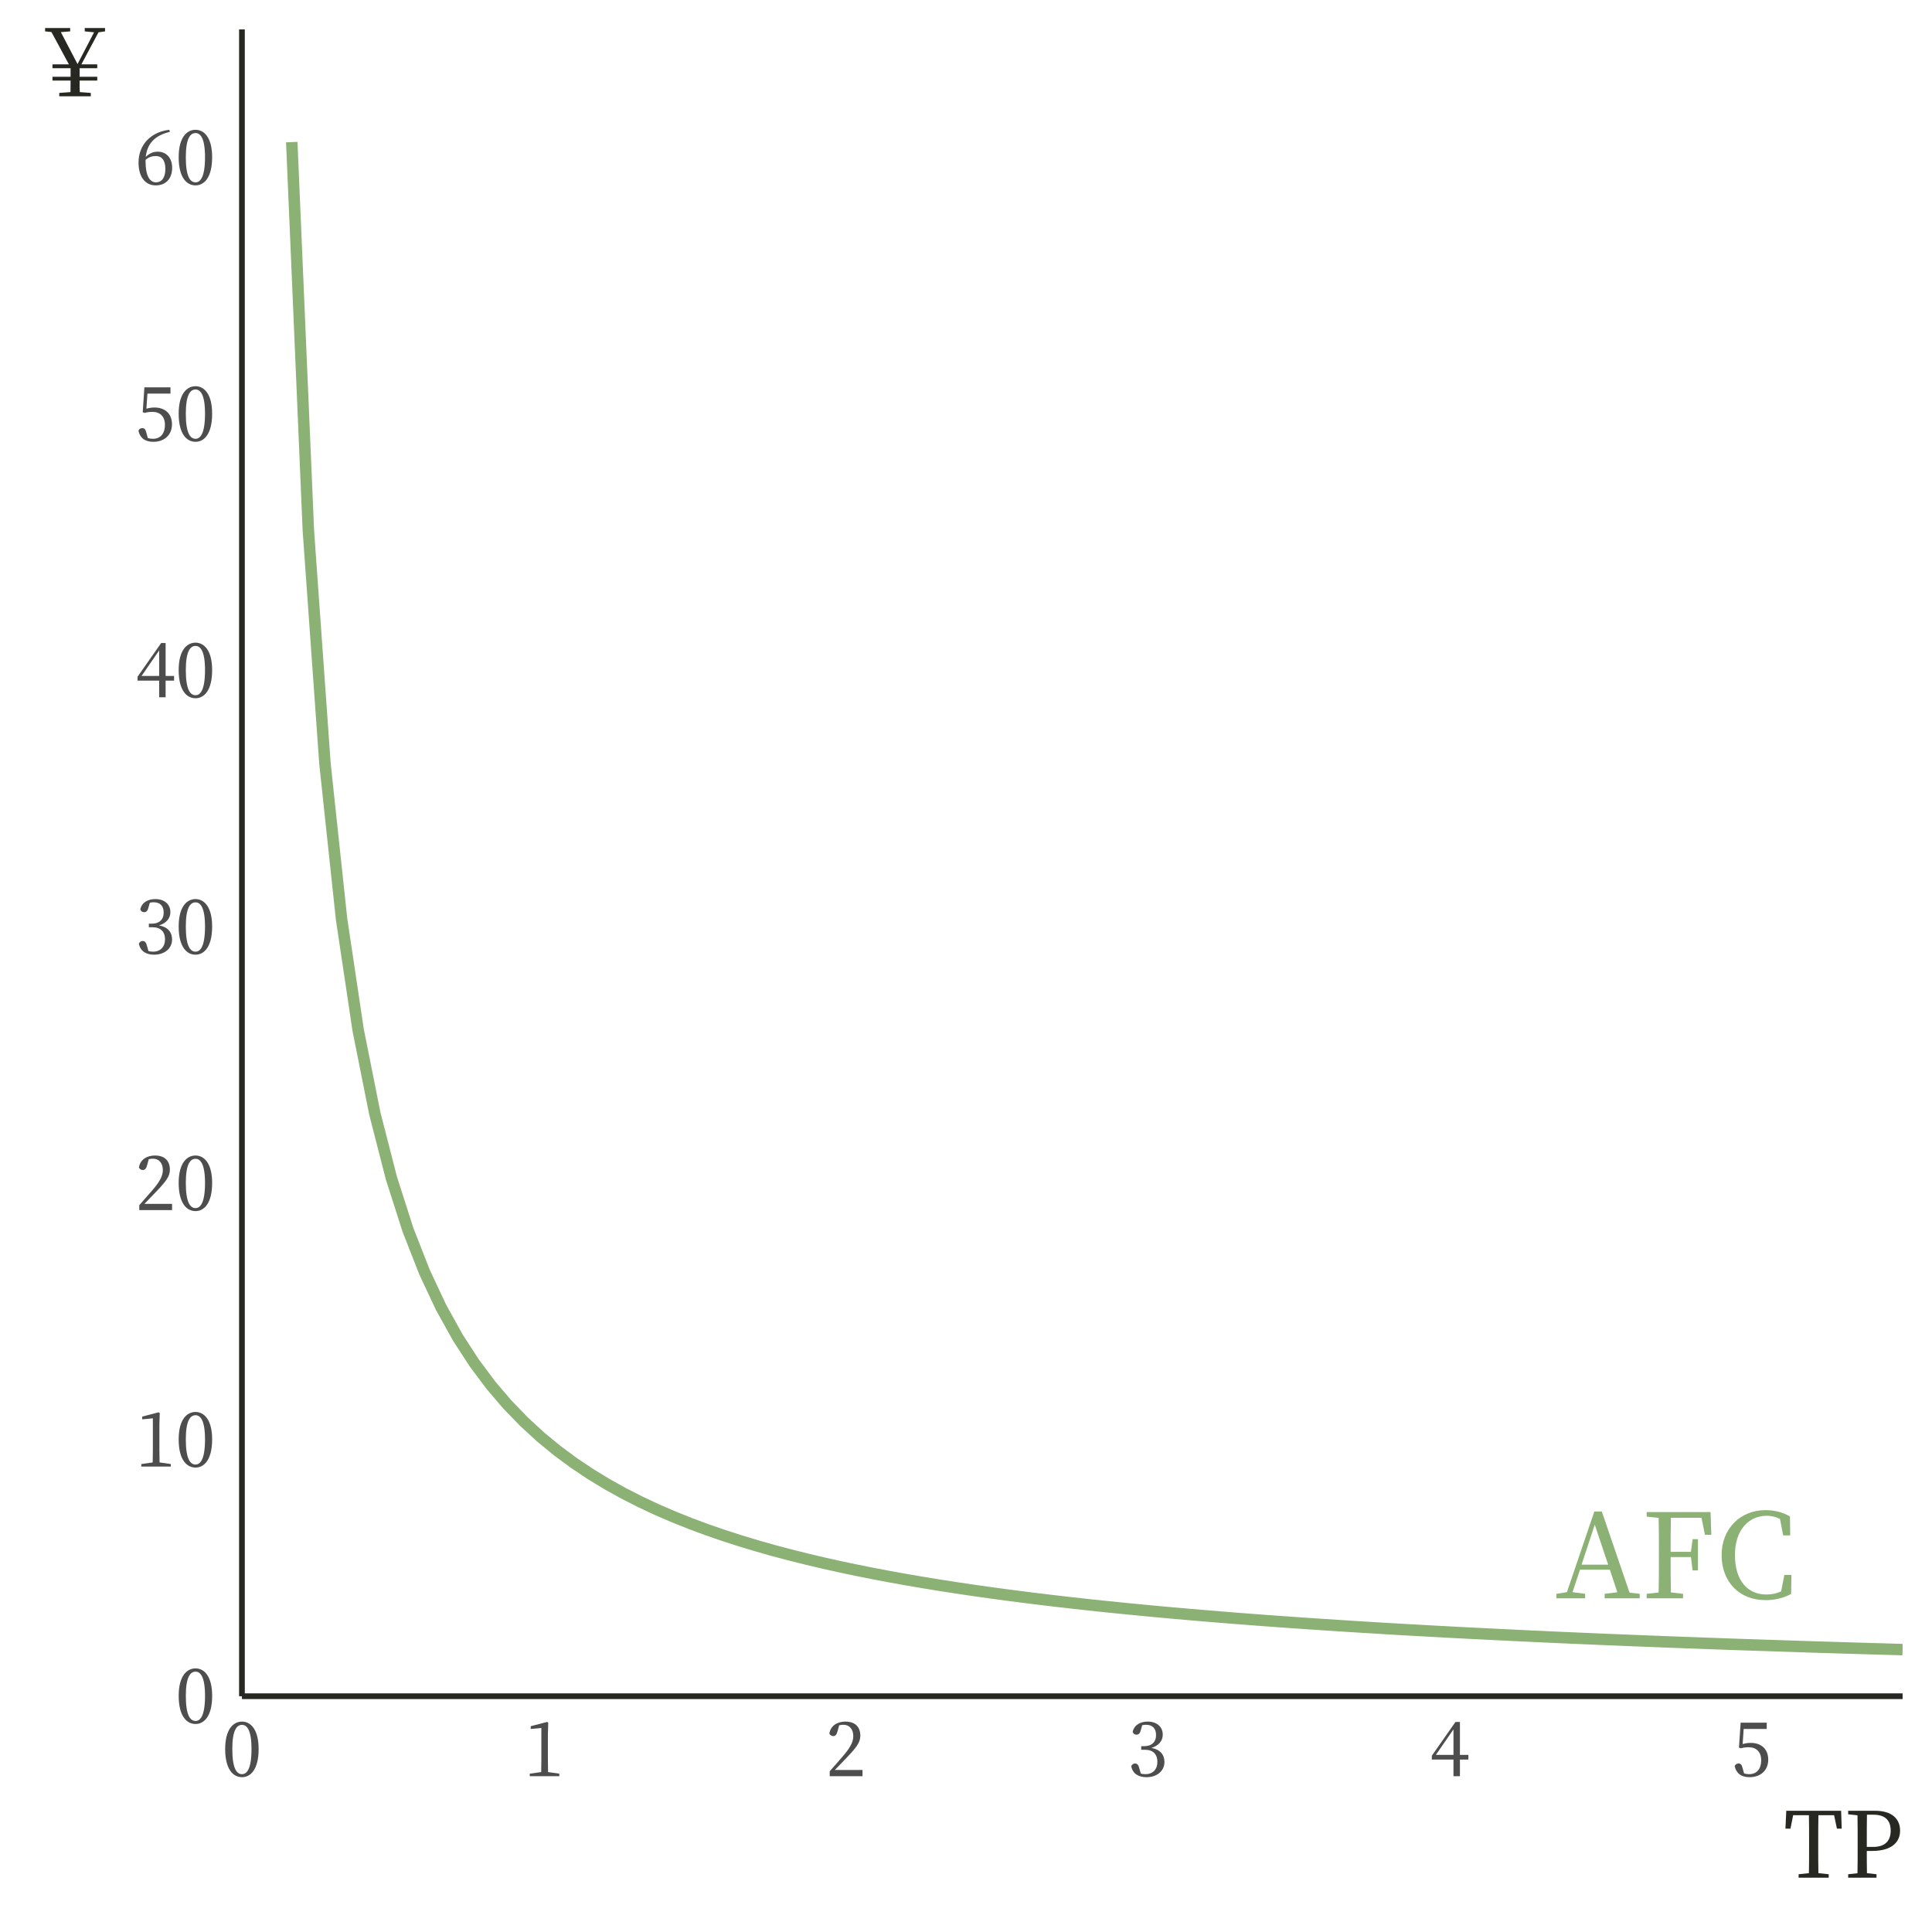
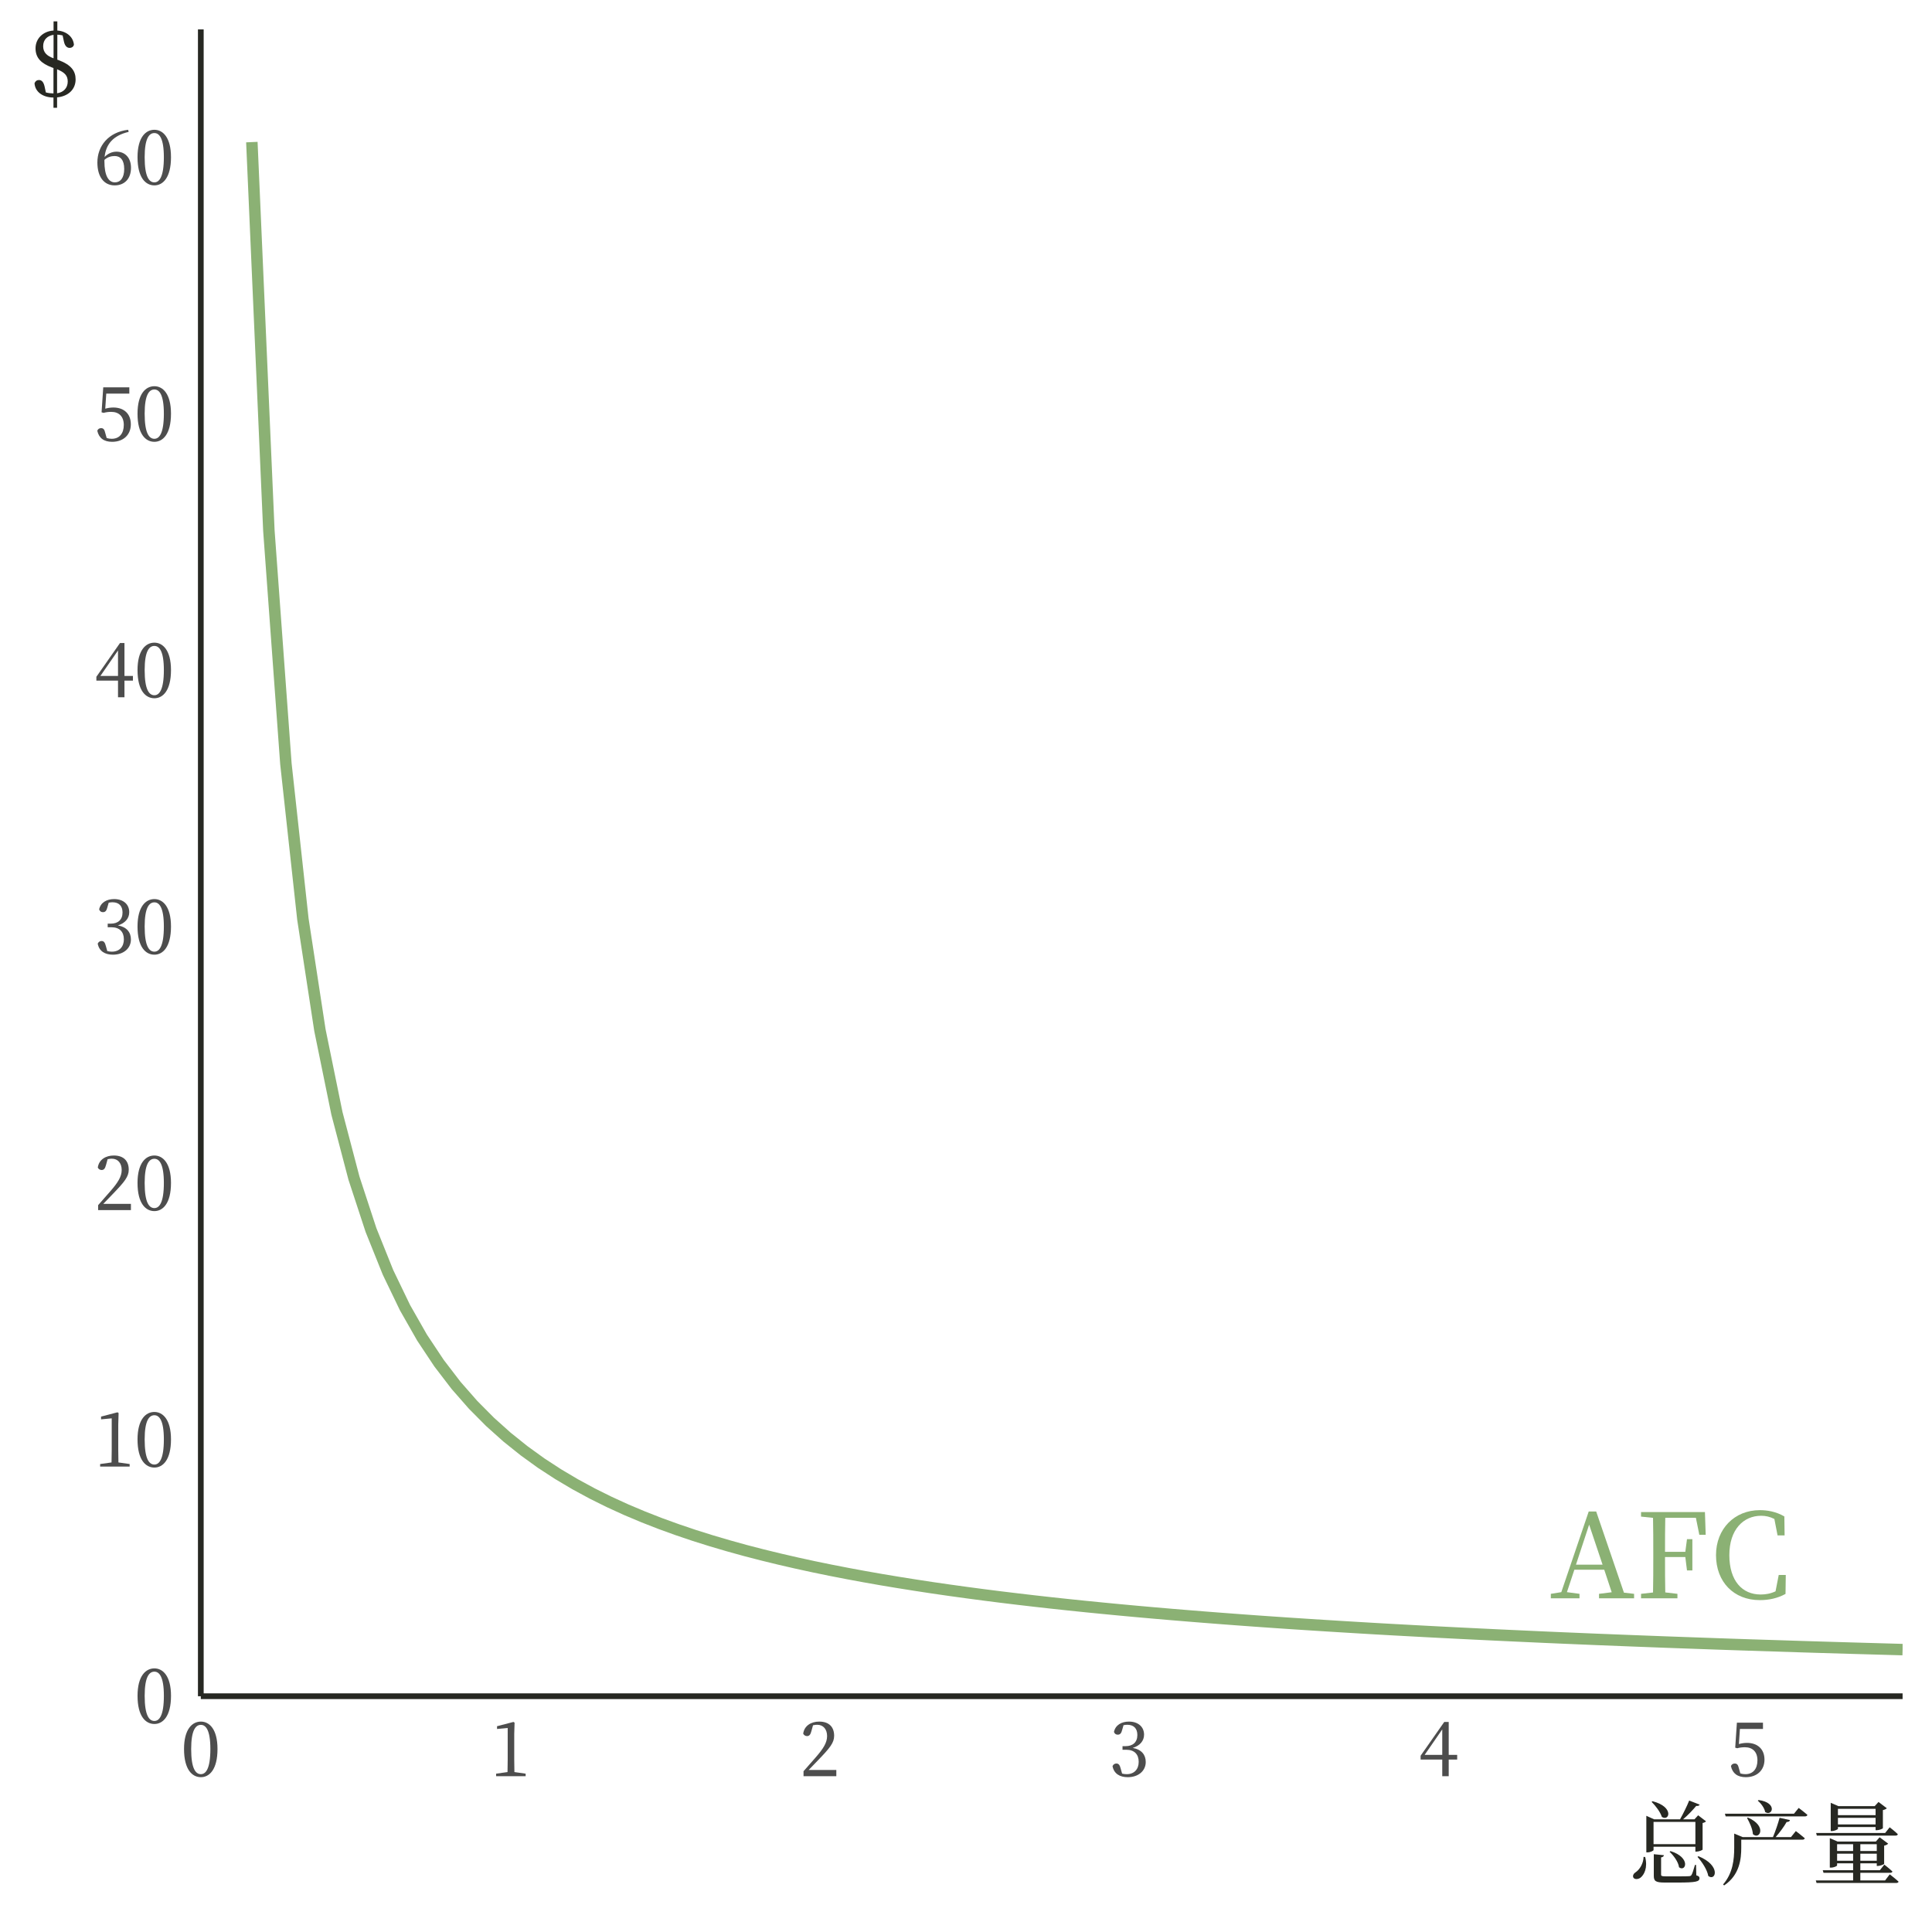
<svg xmlns="http://www.w3.org/2000/svg" xmlns:xlink="http://www.w3.org/1999/xlink" width="360pt" height="360pt" viewBox="0 0 360 360" version="1.1">
  <defs>
    <g>
      <symbol overflow="visible" id="glyph0-0">
        <path style="stroke:none;" d="M 2.188 2.625 L 19.719 2.625 L 19.719 -19.281 L 2.188 -19.281 Z M 10.953 -9.219 L 3.984 -18.188 L 17.922 -18.188 Z M 11.656 -8.328 L 18.625 -17.281 L 18.625 0.641 Z M 3.984 1.531 L 10.953 -7.422 L 17.922 1.531 Z M 3.281 -17.281 L 10.25 -8.328 L 3.281 0.641 Z M 3.281 -17.281 " />
      </symbol>
      <symbol overflow="visible" id="glyph0-1">
        <path style="stroke:none;" d="M 4.859 -6.266 L 7.312 -13.719 L 9.812 -6.266 Z M 13.797 -1.047 L 8.625 -16.172 L 7.234 -16.172 L 2.125 -1.141 L 0.172 -0.828 L 0.172 0 L 5.516 0 L 5.516 -0.828 L 3.172 -1.141 L 4.562 -5.328 L 10.125 -5.328 L 11.516 -1.125 L 9.156 -0.828 L 9.156 0 L 15.688 0 L 15.688 -0.828 Z M 13.797 -1.047 " />
      </symbol>
      <symbol overflow="visible" id="glyph0-2">
        <path style="stroke:none;" d="M 11.297 -15 L 11.938 -11.828 L 13.125 -11.828 L 12.984 -16.062 L 1.078 -16.062 L 1.078 -15.219 L 3.312 -14.984 C 3.359 -12.875 3.359 -10.75 3.359 -8.609 L 3.359 -7.422 C 3.359 -5.281 3.359 -3.172 3.312 -1.078 L 1.078 -0.828 L 1.078 0 L 7.859 0 L 7.859 -0.828 L 5.594 -1.094 C 5.547 -3.203 5.547 -5.344 5.547 -7.688 L 9.328 -7.688 L 9.641 -5.188 L 10.641 -5.188 L 10.641 -11.016 L 9.641 -11.016 L 9.328 -8.656 L 5.547 -8.656 C 5.547 -10.828 5.547 -12.922 5.594 -15 Z M 11.297 -15 " />
      </symbol>
      <symbol overflow="visible" id="glyph0-3">
        <path style="stroke:none;" d="M 12.844 -4.344 L 12.25 -1.297 C 11.328 -0.859 10.391 -0.703 9.484 -0.703 C 6.047 -0.703 3.641 -3.234 3.641 -8.047 C 3.641 -12.812 6.266 -15.375 9.578 -15.375 C 10.391 -15.375 11.188 -15.203 12.031 -14.781 L 12.625 -11.719 L 13.938 -11.719 L 13.891 -15.25 C 12.312 -16.172 10.688 -16.422 9.312 -16.422 C 4.625 -16.422 1.156 -12.953 1.156 -8.047 C 1.156 -3.047 4.469 0.344 9.312 0.344 C 11.016 0.344 12.625 0 14.109 -0.812 L 14.156 -4.344 Z M 12.844 -4.344 " />
      </symbol>
      <symbol overflow="visible" id="glyph1-0">
        <path style="stroke:none;" d="M 1.359 1.625 L 12.234 1.625 L 12.234 -11.969 L 1.359 -11.969 Z M 6.797 -5.719 L 2.469 -11.281 L 11.125 -11.281 Z M 7.234 -5.172 L 11.547 -10.719 L 11.547 0.391 Z M 2.469 0.953 L 6.797 -4.609 L 11.125 0.953 Z M 2.031 -10.719 L 6.359 -5.172 L 2.031 0.391 Z M 2.031 -10.719 " />
      </symbol>
      <symbol overflow="visible" id="glyph1-1">
        <path style="stroke:none;" d="M 1.938 -5.062 C 1.938 -8.625 2.797 -9.562 3.75 -9.562 C 4.656 -9.562 5.516 -8.625 5.516 -5.062 C 5.516 -1.359 4.656 -0.375 3.75 -0.375 C 2.797 -0.375 1.938 -1.344 1.938 -5.062 Z M 3.75 -10.172 C 2.141 -10.172 0.609 -8.781 0.609 -5.062 C 0.609 -1.203 2.141 0.188 3.75 0.188 C 5.312 0.188 6.844 -1.203 6.844 -5.062 C 6.844 -8.781 5.312 -10.172 3.75 -10.172 Z M 3.75 -10.172 " />
      </symbol>
      <symbol overflow="visible" id="glyph1-2">
        <path style="stroke:none;" d="M 4.516 -0.766 C 4.5 -1.547 4.484 -2.359 4.484 -3.141 L 4.484 -7.812 L 4.547 -9.969 L 4.344 -10.109 L 1.281 -9.312 L 1.281 -8.797 L 3.266 -8.984 L 3.266 -3.141 C 3.266 -2.359 3.25 -1.547 3.234 -0.766 L 1.109 -0.469 L 1.109 0 L 6.609 0 L 6.609 -0.469 Z M 4.516 -0.766 " />
      </symbol>
      <symbol overflow="visible" id="glyph1-3">
        <path style="stroke:none;" d="M 1.688 -1.156 C 2.375 -1.859 3.047 -2.562 3.438 -2.969 C 5.672 -5.281 6.438 -6.234 6.438 -7.531 C 6.438 -9.078 5.578 -10.172 3.656 -10.172 C 2.172 -10.172 0.875 -9.422 0.672 -7.922 C 0.812 -7.641 1.078 -7.469 1.391 -7.469 C 1.766 -7.469 2.031 -7.703 2.203 -8.406 L 2.5 -9.484 C 2.812 -9.562 3.078 -9.578 3.297 -9.578 C 4.422 -9.578 5.125 -8.734 5.125 -7.469 C 5.125 -6.266 4.438 -5.141 2.984 -3.484 C 2.344 -2.734 1.547 -1.828 0.734 -0.922 L 0.734 0 L 6.844 0 L 6.844 -1.156 Z M 1.688 -1.156 " />
      </symbol>
      <symbol overflow="visible" id="glyph1-4">
        <path style="stroke:none;" d="M 2.703 -9.5 C 2.984 -9.562 3.219 -9.578 3.422 -9.578 C 4.594 -9.578 5.281 -8.906 5.281 -7.672 C 5.281 -6.328 4.438 -5.594 3.094 -5.594 L 2.516 -5.594 L 2.516 -4.922 L 3.219 -4.922 C 4.75 -4.922 5.531 -4.047 5.531 -2.672 C 5.531 -1.312 4.719 -0.375 3.297 -0.375 C 3.016 -0.375 2.734 -0.406 2.438 -0.484 L 2.188 -1.375 C 2.016 -2.047 1.828 -2.359 1.375 -2.359 C 1.062 -2.359 0.812 -2.203 0.656 -1.875 C 0.922 -0.438 2.031 0.188 3.5 0.188 C 5.484 0.188 6.844 -1 6.844 -2.641 C 6.844 -3.969 6.078 -4.969 4.422 -5.266 C 5.781 -5.688 6.531 -6.594 6.531 -7.734 C 6.531 -9.188 5.438 -10.172 3.719 -10.172 C 2.344 -10.172 1.203 -9.547 0.922 -8.25 C 1.062 -7.875 1.312 -7.734 1.625 -7.734 C 2.094 -7.734 2.297 -8.016 2.453 -8.625 Z M 2.703 -9.5 " />
      </symbol>
      <symbol overflow="visible" id="glyph1-5">
        <path style="stroke:none;" d="M 1.156 -3.969 L 4.438 -8.719 L 4.438 -3.969 Z M 7.219 -3.969 L 5.641 -3.969 L 5.641 -10.109 L 4.812 -10.109 L 0.406 -3.812 L 0.406 -3.094 L 4.438 -3.094 L 4.438 0 L 5.641 0 L 5.641 -3.094 L 7.219 -3.094 Z M 7.219 -3.969 " />
      </symbol>
      <symbol overflow="visible" id="glyph1-6">
        <path style="stroke:none;" d="M 2.25 -8.797 L 6.547 -8.797 L 6.547 -9.969 L 1.688 -9.969 L 1.375 -5.312 L 1.75 -5.203 C 2.234 -5.344 2.719 -5.391 3.188 -5.391 C 4.609 -5.391 5.516 -4.531 5.516 -2.953 C 5.516 -1.391 4.719 -0.375 3.266 -0.375 C 2.938 -0.375 2.641 -0.422 2.328 -0.516 L 2.078 -1.406 C 1.906 -2.141 1.719 -2.359 1.281 -2.359 C 0.953 -2.359 0.688 -2.188 0.578 -1.875 C 0.875 -0.5 1.828 0.188 3.344 0.188 C 5.453 0.188 6.828 -1.125 6.828 -3.078 C 6.828 -5.078 5.5 -6.203 3.578 -6.203 C 3.031 -6.203 2.562 -6.125 2.062 -5.984 Z M 2.25 -8.797 " />
      </symbol>
      <symbol overflow="visible" id="glyph1-7">
        <path style="stroke:none;" d="M 1.906 -4.562 C 2.484 -5.094 3.188 -5.281 3.812 -5.281 C 4.875 -5.281 5.594 -4.547 5.594 -2.875 C 5.594 -1.203 4.875 -0.375 3.859 -0.375 C 2.641 -0.375 1.906 -1.688 1.906 -4.266 Z M 6.328 -10.172 C 2.656 -9.734 0.594 -7.156 0.594 -4.078 C 0.594 -1.406 1.828 0.188 3.812 0.188 C 5.609 0.188 6.859 -1 6.859 -3.094 C 6.859 -4.922 5.781 -6.094 4.156 -6.094 C 3.344 -6.094 2.562 -5.75 1.938 -5.109 C 2.203 -7.547 3.578 -9.109 6.422 -9.781 Z M 6.328 -10.172 " />
      </symbol>
      <symbol overflow="visible" id="glyph2-0">
        <path style="stroke:none;" d="M 1.703 2.047 L 15.297 2.047 L 15.297 -14.953 L 1.703 -14.953 Z M 8.5 -7.156 L 3.094 -14.109 L 13.906 -14.109 Z M 9.047 -6.453 L 14.453 -13.406 L 14.453 0.5 Z M 3.094 1.188 L 8.5 -5.766 L 13.906 1.188 Z M 2.547 -13.406 L 7.953 -6.453 L 2.547 0.5 Z M 2.547 -13.406 " />
      </symbol>
      <symbol overflow="visible" id="glyph2-1">
-         <path style="stroke:none;" d="M 9.438 -11.641 L 9.969 -9.141 L 10.859 -9.141 L 10.75 -12.469 L 0.531 -12.469 L 0.375 -9.141 L 1.312 -9.141 L 1.812 -11.641 L 4.75 -11.641 C 4.781 -10.016 4.781 -8.344 4.781 -6.688 L 4.781 -5.766 C 4.781 -4.094 4.781 -2.469 4.75 -0.844 L 2.828 -0.641 L 2.828 0 L 8.438 0 L 8.438 -0.641 L 6.516 -0.844 C 6.484 -2.484 6.484 -4.125 6.484 -5.766 L 6.484 -6.688 C 6.484 -8.344 6.484 -10.016 6.516 -11.641 Z M 9.438 -11.641 " />
+         <path style="stroke:none;" d="M 4.234 -14.125 C 4.969 -13.406 5.859 -12.234 6.141 -11.328 C 7.516 -10.406 8.531 -13.172 4.406 -14.25 Z M 2.734 -3.875 C 2.719 -2.625 1.969 -1.484 1.281 -1.031 C 0.906 -0.797 0.656 -0.406 0.828 -0.031 C 1.047 0.359 1.703 0.328 2.141 0.016 C 2.844 -0.516 3.547 -1.859 3.031 -3.859 Z M 12.391 -10.391 L 12.391 -6.25 L 4.594 -6.25 L 4.594 -10.391 Z M 12.391 -5.766 L 12.391 -4.859 L 12.594 -4.859 C 13.062 -4.859 13.719 -5.141 13.734 -5.234 L 13.734 -10.188 C 14.047 -10.25 14.281 -10.391 14.375 -10.5 L 12.906 -11.625 L 12.219 -10.875 L 10.094 -10.875 C 11.016 -11.656 11.938 -12.641 12.547 -13.375 C 12.906 -13.328 13.109 -13.438 13.188 -13.609 L 11.234 -14.375 C 10.828 -13.344 10.109 -11.906 9.531 -10.875 L 4.703 -10.875 L 3.25 -11.531 L 3.25 -4.719 L 3.453 -4.719 C 4 -4.719 4.594 -5.016 4.594 -5.156 L 4.594 -5.766 Z M 7.578 -4.828 C 8.344 -4.125 9.219 -2.938 9.344 -1.938 C 10.594 -0.984 11.625 -3.734 7.766 -4.953 Z M 12.516 -2.375 L 12.312 -2.375 C 12.047 -1.484 11.844 -0.781 11.672 -0.516 C 11.578 -0.359 11.484 -0.312 11.25 -0.281 C 10.969 -0.25 10.172 -0.25 9.188 -0.25 L 6.875 -0.25 C 6.094 -0.25 6 -0.328 6 -0.578 L 6 -3.781 C 6.328 -3.828 6.5 -3.984 6.531 -4.188 L 4.641 -4.375 L 4.641 -0.359 C 4.641 0.656 5 0.906 6.719 0.906 L 9.094 0.906 C 12.5 0.906 13.156 0.734 13.156 0.109 C 13.156 -0.156 13.031 -0.312 12.562 -0.438 Z M 12.781 -3.875 C 13.609 -2.969 14.594 -1.484 14.797 -0.312 C 16.172 0.734 17.25 -2.25 12.969 -4 Z M 12.781 -3.875 " />
      </symbol>
      <symbol overflow="visible" id="glyph2-2">
-         <path style="stroke:none;" d="M 5.531 -11.734 C 7.75 -11.734 8.75 -10.656 8.75 -8.766 C 8.75 -6.969 7.812 -5.734 5.484 -5.734 L 4.297 -5.734 L 4.297 -6.688 C 4.297 -8.375 4.297 -10.078 4.328 -11.734 Z M 5.281 -4.984 C 9.047 -4.984 10.5 -6.703 10.5 -8.766 C 10.5 -10.984 8.953 -12.469 5.828 -12.469 L 0.828 -12.469 L 0.828 -11.812 L 2.562 -11.625 C 2.594 -10 2.594 -8.344 2.594 -6.688 L 2.594 -5.766 C 2.594 -4.094 2.594 -2.469 2.562 -0.828 L 0.828 -0.641 L 0.828 0 L 6.109 0 L 6.109 -0.641 L 4.328 -0.844 C 4.297 -2.266 4.297 -3.609 4.297 -4.984 Z M 5.281 -4.984 " />
+         <path style="stroke:none;" d="M 7.016 -14.344 C 7.609 -13.859 8.266 -12.984 8.391 -12.234 C 9.703 -11.344 10.797 -13.969 7.172 -14.469 Z M 13.203 -7.562 L 10.344 -7.562 C 11.125 -8.453 11.922 -9.531 12.391 -10.375 C 12.766 -10.375 12.969 -10.516 13.016 -10.734 L 11.078 -11.156 C 10.797 -10.094 10.312 -8.672 9.844 -7.562 L 4.203 -7.562 L 2.625 -8.219 L 2.625 -5.578 C 2.625 -3.391 2.375 -0.828 0.547 1.266 L 0.75 1.438 C 3.672 -0.516 3.938 -3.547 3.938 -5.594 L 3.938 -7.078 L 15.312 -7.078 C 15.531 -7.078 15.719 -7.156 15.781 -7.344 C 15.141 -7.906 14.109 -8.688 14.109 -8.688 Z M 5.016 -11.125 C 5.484 -10.297 6.047 -9.094 6.109 -8.109 C 7.375 -6.969 8.812 -9.641 5.172 -11.203 Z M 13.766 -11.922 L 0.891 -11.922 L 1.031 -11.422 L 15.812 -11.422 C 16.047 -11.422 16.219 -11.516 16.266 -11.703 C 15.641 -12.25 14.641 -13 14.641 -13 Z M 13.766 -11.922 " />
      </symbol>
      <symbol overflow="visible" id="glyph2-3">
-         <path style="stroke:none;" d="M 14.094 -12.094 L 14.094 -12.719 L 10.312 -12.719 L 10.312 -12.094 L 12.047 -11.922 L 8.969 -6 L 5.859 -11.953 L 7.594 -12.094 L 7.594 -12.719 L 2.922 -12.719 L 2.922 -12.094 L 4.109 -11.969 L 7.359 -5.953 L 4.297 -5.953 L 4.297 -5.234 L 7.672 -5.234 L 7.672 -3.641 L 4.297 -3.641 L 4.297 -2.922 L 7.672 -2.922 C 7.672 -2.172 7.672 -1.672 7.656 -0.781 L 5.562 -0.625 L 5.562 0 L 11.438 0 L 11.438 -0.625 L 9.391 -0.781 C 9.344 -1.656 9.344 -2.172 9.359 -2.922 L 12.641 -2.922 L 12.641 -3.641 L 9.359 -3.641 L 9.359 -5.234 L 12.641 -5.234 L 12.641 -5.953 L 9.688 -5.953 L 12.875 -11.922 Z M 14.094 -12.094 " />
+         <path style="stroke:none;" d="M 11.969 -12.828 L 11.969 -11.656 L 4.953 -11.656 L 4.953 -12.828 Z M 4.953 -9.922 L 4.953 -11.156 L 11.969 -11.156 L 11.969 -9.922 Z M 4.953 -9.438 L 11.969 -9.438 L 11.969 -8.844 L 12.188 -8.844 C 12.625 -8.844 13.312 -9.109 13.328 -9.234 L 13.328 -12.594 C 13.672 -12.672 13.938 -12.797 14.062 -12.938 L 12.516 -14.109 L 11.797 -13.328 L 5.047 -13.328 L 3.609 -13.953 L 3.609 -8.688 L 3.797 -8.688 C 4.328 -8.688 4.953 -9 4.953 -9.109 Z M 15.688 -7.844 C 15.922 -7.844 16.078 -7.922 16.109 -8.109 C 15.562 -8.656 14.594 -9.391 14.594 -9.391 L 13.75 -8.328 L 0.891 -8.328 L 1.016 -7.844 Z M 4.797 -3.156 L 4.797 -4.469 L 7.781 -4.469 L 7.781 -3.156 Z M 7.781 -6.234 L 7.781 -4.969 L 4.797 -4.969 L 4.797 -6.234 Z M 12.188 -6.234 L 12.188 -4.969 L 9.125 -4.969 L 9.125 -6.234 Z M 9.125 -3.156 L 9.125 -4.469 L 12.188 -4.469 L 12.188 -3.156 Z M 13.734 0.516 L 9.125 0.516 L 9.125 -0.906 L 14.656 -0.906 C 14.891 -0.906 15.062 -0.969 15.109 -1.156 C 14.531 -1.703 13.594 -2.438 13.594 -2.438 L 12.766 -1.391 L 9.125 -1.391 L 9.125 -2.672 L 12.188 -2.672 L 12.188 -2.188 L 12.406 -2.188 C 12.828 -2.188 13.547 -2.484 13.562 -2.578 L 13.562 -5.969 C 13.906 -6.031 14.188 -6.188 14.312 -6.344 L 12.719 -7.531 L 12.016 -6.734 L 4.891 -6.734 L 3.438 -7.359 L 3.438 -1.875 L 3.625 -1.875 C 4.203 -1.875 4.797 -2.156 4.797 -2.297 L 4.797 -2.672 L 7.781 -2.672 L 7.781 -1.391 L 2.125 -1.391 L 2.266 -0.906 L 7.781 -0.906 L 7.781 0.516 L 0.828 0.516 L 0.969 0.984 L 15.812 0.984 C 16.047 0.984 16.219 0.906 16.25 0.734 C 15.641 0.172 14.609 -0.625 14.609 -0.625 Z M 13.734 0.516 " />
+       </symbol>
+       <symbol overflow="visible" id="glyph2-4">
+         <path style="stroke:none;" d="M 5.156 -5.031 C 6.562 -4.453 7.141 -3.875 7.141 -2.75 C 7.141 -1.547 6.359 -0.734 5.156 -0.562 Z M 4.5 -7.078 C 3.25 -7.516 2.562 -8.188 2.562 -9.328 C 2.562 -10.562 3.359 -11.281 4.5 -11.453 Z M 5.203 -6.812 L 5.203 -11.484 C 5.531 -11.469 5.844 -11.422 6.188 -11.344 L 6.438 -10.172 C 6.641 -9.25 7.109 -9.016 7.5 -9.016 C 7.875 -9.016 8.172 -9.203 8.297 -9.594 C 8.172 -11.078 6.906 -12.125 5.203 -12.25 L 5.203 -13.953 L 4.5 -13.953 L 4.5 -12.25 C 2.531 -12.125 1.141 -10.75 1.141 -8.938 C 1.141 -7.109 2.25 -6.109 4.188 -5.375 L 4.484 -5.266 L 4.484 -0.531 C 4.016 -0.547 3.531 -0.594 3.062 -0.719 L 2.812 -1.891 C 2.594 -2.781 2.203 -3.031 1.766 -3.031 C 1.375 -3.031 1.125 -2.828 0.953 -2.438 C 1.047 -0.828 2.484 0.219 4.484 0.234 L 4.484 2.141 L 5.156 2.141 L 5.156 0.203 C 7.281 0 8.609 -1.312 8.609 -3.141 C 8.609 -4.672 7.844 -5.859 5.328 -6.781 Z M 5.203 -6.812 " />
      </symbol>
    </g>
    <clipPath id="clip1">
-       <path d="M 53 25 L 354.52 25 L 354.52 309 L 53 309 Z M 53 25 " />
+       <path d="M 45 25 L 354.523 25 L 354.523 309 L 45 309 Z M 45 25 " />
    </clipPath>
  </defs>
-   <g id="surface4099">
+   <g id="surface129">
    <rect x="0" y="0" width="360" height="360" style="fill:rgb(100%,100%,100%);fill-opacity:1;stroke:none;" />
    <g clip-path="url(#clip1)" clip-rule="nonzero">
-       <path style="fill:none;stroke-width:2.134;stroke-linecap:butt;stroke-linejoin:round;stroke:rgb(54.51%,69.412%,45.49%);stroke-opacity:1;stroke-miterlimit:10;" d="M 54.367 26.477 L 57.461 98.871 L 60.555 142.312 L 63.648 171.27 L 66.742 191.957 L 69.84 207.469 L 72.934 219.535 L 76.027 229.188 L 79.121 237.086 L 82.215 243.668 L 85.309 249.238 L 88.406 254.012 L 91.5 258.148 L 94.594 261.766 L 97.688 264.961 L 100.781 267.801 L 103.875 270.34 L 106.973 272.629 L 110.066 274.695 L 113.16 276.574 L 116.254 278.293 L 119.348 279.867 L 122.441 281.316 L 125.539 282.652 L 128.633 283.891 L 131.727 285.039 L 134.82 286.109 L 137.914 287.105 L 141.008 288.039 L 144.102 288.918 L 147.199 289.738 L 150.293 290.512 L 153.387 291.242 L 156.48 291.934 L 159.574 292.586 L 162.668 293.203 L 165.766 293.789 L 168.859 294.348 L 171.953 294.875 L 175.047 295.379 L 178.141 295.863 L 181.234 296.32 L 184.332 296.758 L 187.426 297.18 L 190.52 297.582 L 193.613 297.965 L 196.707 298.336 L 199.801 298.691 L 202.895 299.031 L 205.992 299.359 L 209.086 299.672 L 212.18 299.977 L 215.273 300.27 L 218.367 300.551 L 221.461 300.824 L 224.559 301.086 L 227.652 301.34 L 230.746 301.586 L 233.84 301.824 L 236.934 302.055 L 240.027 302.277 L 243.125 302.492 L 246.219 302.699 L 249.312 302.902 L 252.406 303.098 L 255.5 303.289 L 258.594 303.477 L 261.688 303.656 L 264.785 303.828 L 267.879 304 L 270.973 304.164 L 274.066 304.324 L 277.16 304.48 L 280.254 304.633 L 283.352 304.781 L 289.539 305.07 L 292.633 305.207 L 298.82 305.473 L 301.918 305.598 L 305.012 305.723 L 311.199 305.965 L 317.387 306.191 L 320.484 306.305 L 323.578 306.414 L 326.672 306.52 L 335.953 306.824 L 339.047 306.922 L 342.145 307.016 L 345.238 307.109 L 354.52 307.379 " />
+       <path style="fill:none;stroke-width:2.134;stroke-linecap:butt;stroke-linejoin:round;stroke:rgb(54.51%,69.412%,45.49%);stroke-opacity:1;stroke-miterlimit:10;" d="M 46.93 26.477 L 50.102 98.871 L 53.273 142.312 L 56.441 171.27 L 59.613 191.957 L 62.785 207.469 L 65.957 219.535 L 69.125 229.188 L 72.297 237.086 L 75.469 243.668 L 78.641 249.238 L 81.812 254.012 L 84.98 258.148 L 88.152 261.766 L 91.324 264.961 L 94.496 267.801 L 97.668 270.34 L 100.836 272.629 L 104.008 274.695 L 107.18 276.574 L 110.352 278.293 L 113.52 279.867 L 116.691 281.316 L 119.863 282.652 L 123.035 283.891 L 126.207 285.039 L 129.375 286.109 L 132.547 287.105 L 135.719 288.039 L 138.891 288.918 L 142.062 289.738 L 145.23 290.512 L 148.402 291.242 L 151.574 291.934 L 154.746 292.586 L 157.918 293.203 L 161.086 293.789 L 164.258 294.348 L 167.43 294.875 L 170.602 295.379 L 173.77 295.863 L 176.941 296.32 L 180.113 296.758 L 183.285 297.18 L 186.457 297.582 L 189.625 297.965 L 192.797 298.336 L 195.969 298.691 L 199.141 299.031 L 202.312 299.359 L 205.48 299.672 L 208.652 299.977 L 211.824 300.27 L 214.996 300.551 L 218.164 300.824 L 221.336 301.086 L 224.508 301.34 L 227.68 301.586 L 230.852 301.824 L 234.02 302.055 L 237.191 302.277 L 240.363 302.492 L 243.535 302.699 L 246.707 302.902 L 249.875 303.098 L 253.047 303.289 L 256.219 303.477 L 259.391 303.656 L 262.559 303.828 L 265.73 304 L 268.902 304.164 L 272.074 304.324 L 275.246 304.48 L 278.414 304.633 L 281.586 304.781 L 287.93 305.07 L 291.102 305.207 L 294.27 305.34 L 297.441 305.473 L 303.785 305.723 L 306.953 305.844 L 310.125 305.965 L 319.641 306.305 L 322.809 306.414 L 325.98 306.52 L 335.496 306.824 L 338.664 306.922 L 345.008 307.109 L 348.18 307.199 L 351.348 307.289 L 354.52 307.379 " />
    </g>
    <g style="fill:rgb(54.51%,69.412%,45.49%);fill-opacity:1;">
-       <use xlink:href="#glyph0-1" x="289.848" y="297.816" />
-       <use xlink:href="#glyph0-2" x="305.753" y="297.816" />
-       <use xlink:href="#glyph0-3" x="319.643" y="297.816" />
+       <use xlink:href="#glyph0-1" x="288.801" y="297.816" />
+       <use xlink:href="#glyph0-2" x="304.706" y="297.816" />
+       <use xlink:href="#glyph0-3" x="318.597" y="297.816" />
    </g>
-     <path style="fill:none;stroke-width:1.067;stroke-linecap:butt;stroke-linejoin:round;stroke:rgb(15.294%,15.686%,13.333%);stroke-opacity:1;stroke-miterlimit:10;" d="M 45.082 316.066 L 45.082 5.48 " />
+     <path style="fill:none;stroke-width:1.067;stroke-linecap:butt;stroke-linejoin:round;stroke:rgb(15.294%,15.686%,13.333%);stroke-opacity:1;stroke-miterlimit:10;" d="M 37.418 316.066 L 37.418 5.48 " />
    <g style="fill:rgb(30.196%,30.196%,30.196%);fill-opacity:1;">
-       <use xlink:href="#glyph1-1" x="32.688" y="321.051" />
+       <use xlink:href="#glyph1-1" x="25.02" y="321.051" />
    </g>
    <g style="fill:rgb(30.196%,30.196%,30.196%);fill-opacity:1;">
-       <use xlink:href="#glyph1-2" x="25.219" y="273.27" />
-       <use xlink:href="#glyph1-1" x="32.685" y="273.27" />
+       <use xlink:href="#glyph1-2" x="17.551" y="273.27" />
+       <use xlink:href="#glyph1-1" x="25.017" y="273.27" />
    </g>
    <g style="fill:rgb(30.196%,30.196%,30.196%);fill-opacity:1;">
-       <use xlink:href="#glyph1-3" x="25.219" y="225.484" />
-       <use xlink:href="#glyph1-1" x="32.685" y="225.484" />
+       <use xlink:href="#glyph1-3" x="17.551" y="225.484" />
+       <use xlink:href="#glyph1-1" x="25.017" y="225.484" />
    </g>
    <g style="fill:rgb(30.196%,30.196%,30.196%);fill-opacity:1;">
-       <use xlink:href="#glyph1-4" x="25.219" y="177.703" />
-       <use xlink:href="#glyph1-1" x="32.685" y="177.703" />
+       <use xlink:href="#glyph1-4" x="17.551" y="177.703" />
+       <use xlink:href="#glyph1-1" x="25.017" y="177.703" />
    </g>
    <g style="fill:rgb(30.196%,30.196%,30.196%);fill-opacity:1;">
-       <use xlink:href="#glyph1-5" x="25.219" y="129.922" />
-       <use xlink:href="#glyph1-1" x="32.685" y="129.922" />
+       <use xlink:href="#glyph1-5" x="17.551" y="129.922" />
+       <use xlink:href="#glyph1-1" x="25.017" y="129.922" />
    </g>
    <g style="fill:rgb(30.196%,30.196%,30.196%);fill-opacity:1;">
-       <use xlink:href="#glyph1-6" x="25.219" y="82.137" />
-       <use xlink:href="#glyph1-1" x="32.685" y="82.137" />
+       <use xlink:href="#glyph1-6" x="17.551" y="82.137" />
+       <use xlink:href="#glyph1-1" x="25.017" y="82.137" />
    </g>
    <g style="fill:rgb(30.196%,30.196%,30.196%);fill-opacity:1;">
-       <use xlink:href="#glyph1-7" x="25.219" y="34.355" />
-       <use xlink:href="#glyph1-1" x="32.685" y="34.355" />
+       <use xlink:href="#glyph1-7" x="17.551" y="34.355" />
+       <use xlink:href="#glyph1-1" x="25.017" y="34.355" />
    </g>
-     <path style="fill:none;stroke-width:1.067;stroke-linecap:butt;stroke-linejoin:round;stroke:rgb(15.294%,15.686%,13.333%);stroke-opacity:1;stroke-miterlimit:10;" d="M 45.082 316.066 L 354.52 316.066 " />
+     <path style="fill:none;stroke-width:1.067;stroke-linecap:butt;stroke-linejoin:round;stroke:rgb(15.294%,15.686%,13.333%);stroke-opacity:1;stroke-miterlimit:10;" d="M 37.418 316.066 L 354.52 316.066 " />
    <g style="fill:rgb(30.196%,30.196%,30.196%);fill-opacity:1;">
-       <use xlink:href="#glyph1-1" x="41.348" y="330.965" />
+       <use xlink:href="#glyph1-1" x="33.684" y="330.965" />
    </g>
    <g style="fill:rgb(30.196%,30.196%,30.196%);fill-opacity:1;">
-       <use xlink:href="#glyph1-2" x="97.609" y="330.965" />
+       <use xlink:href="#glyph1-2" x="91.336" y="330.965" />
    </g>
    <g style="fill:rgb(30.196%,30.196%,30.196%);fill-opacity:1;">
-       <use xlink:href="#glyph1-3" x="153.871" y="330.965" />
+       <use xlink:href="#glyph1-3" x="148.992" y="330.965" />
    </g>
    <g style="fill:rgb(30.196%,30.196%,30.196%);fill-opacity:1;">
-       <use xlink:href="#glyph1-4" x="210.133" y="330.965" />
+       <use xlink:href="#glyph1-4" x="206.648" y="330.965" />
    </g>
    <g style="fill:rgb(30.196%,30.196%,30.196%);fill-opacity:1;">
-       <use xlink:href="#glyph1-5" x="266.395" y="330.965" />
+       <use xlink:href="#glyph1-5" x="264.305" y="330.965" />
    </g>
    <g style="fill:rgb(30.196%,30.196%,30.196%);fill-opacity:1;">
-       <use xlink:href="#glyph1-6" x="322.656" y="330.965" />
+       <use xlink:href="#glyph1-6" x="321.957" y="330.965" />
    </g>
    <g style="fill:rgb(15.294%,15.686%,13.333%);fill-opacity:1;">
-       <use xlink:href="#glyph2-1" x="332.316" y="349.879" />
-       <use xlink:href="#glyph2-2" x="343.553" y="349.879" />
+       <use xlink:href="#glyph2-1" x="303.52" y="349.879" />
+       <use xlink:href="#glyph2-2" x="320.52" y="349.879" />
+       <use xlink:href="#glyph2-3" x="337.52" y="349.879" />
    </g>
    <g style="fill:rgb(15.294%,15.686%,13.333%);fill-opacity:1;">
-       <use xlink:href="#glyph2-3" x="5.48" y="17.941" />
+       <use xlink:href="#glyph2-4" x="5.48" y="17.941" />
    </g>
  </g>
</svg>
